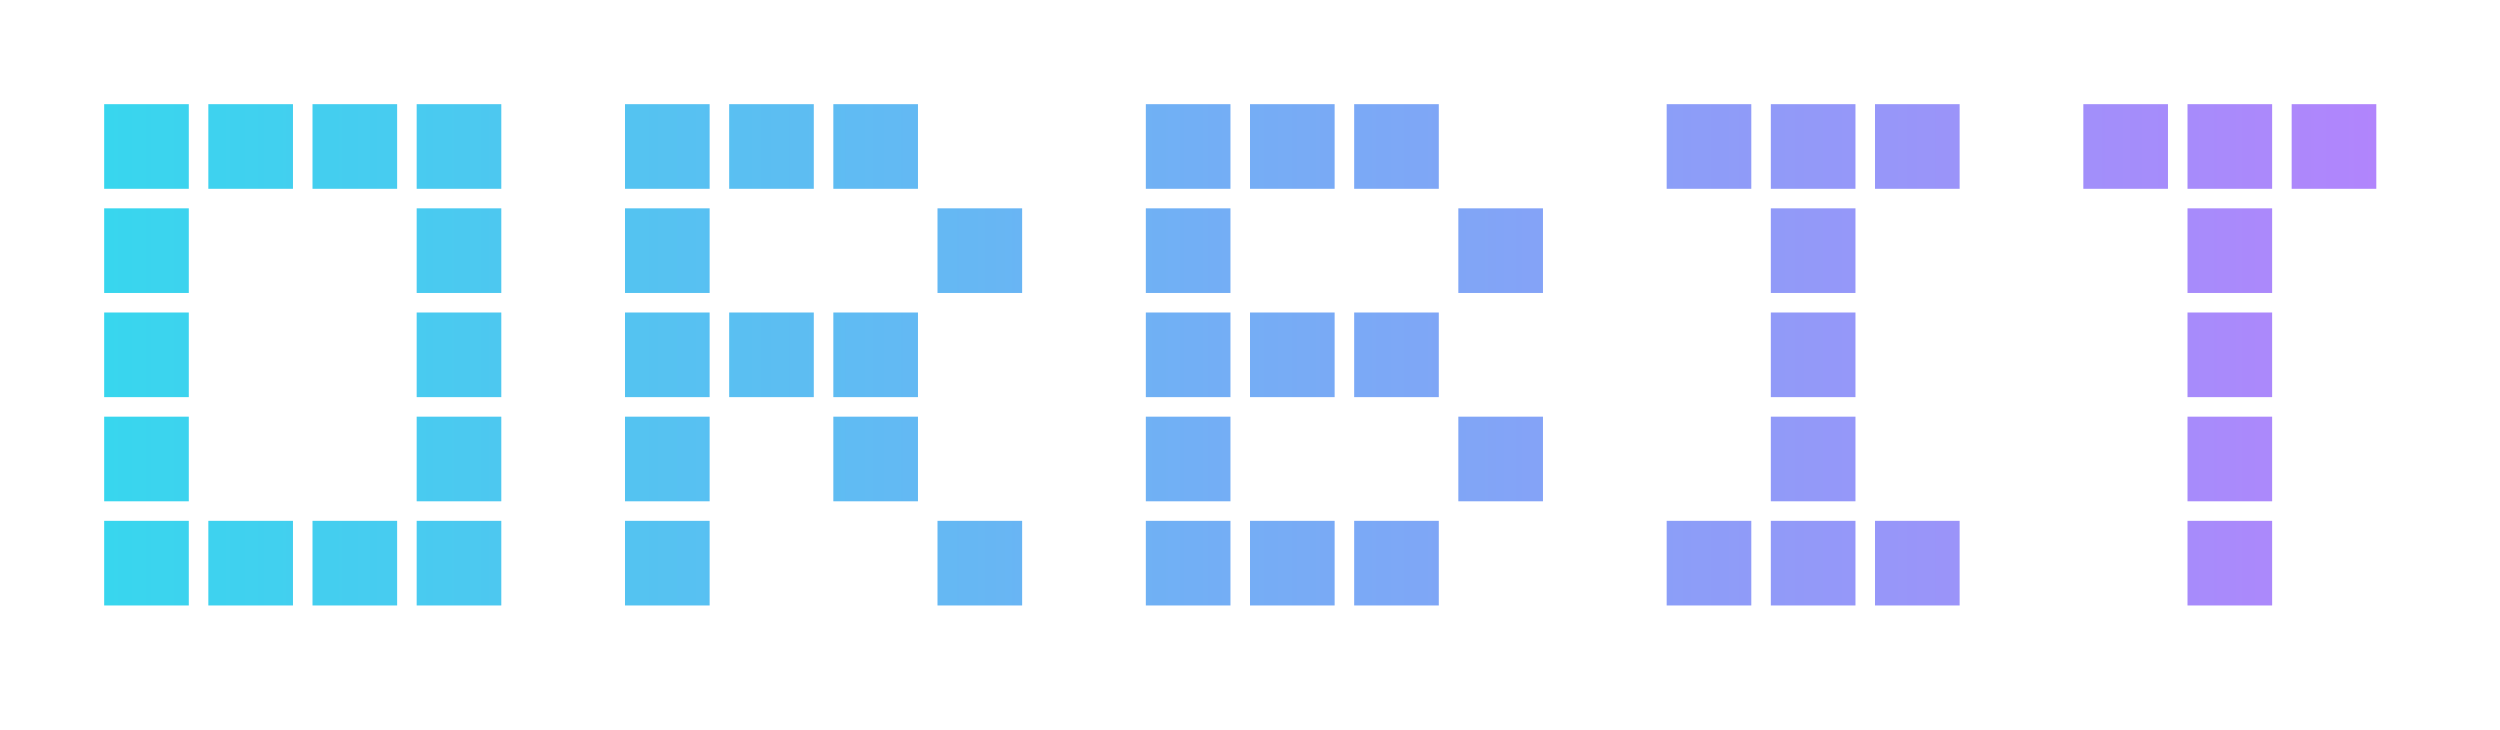
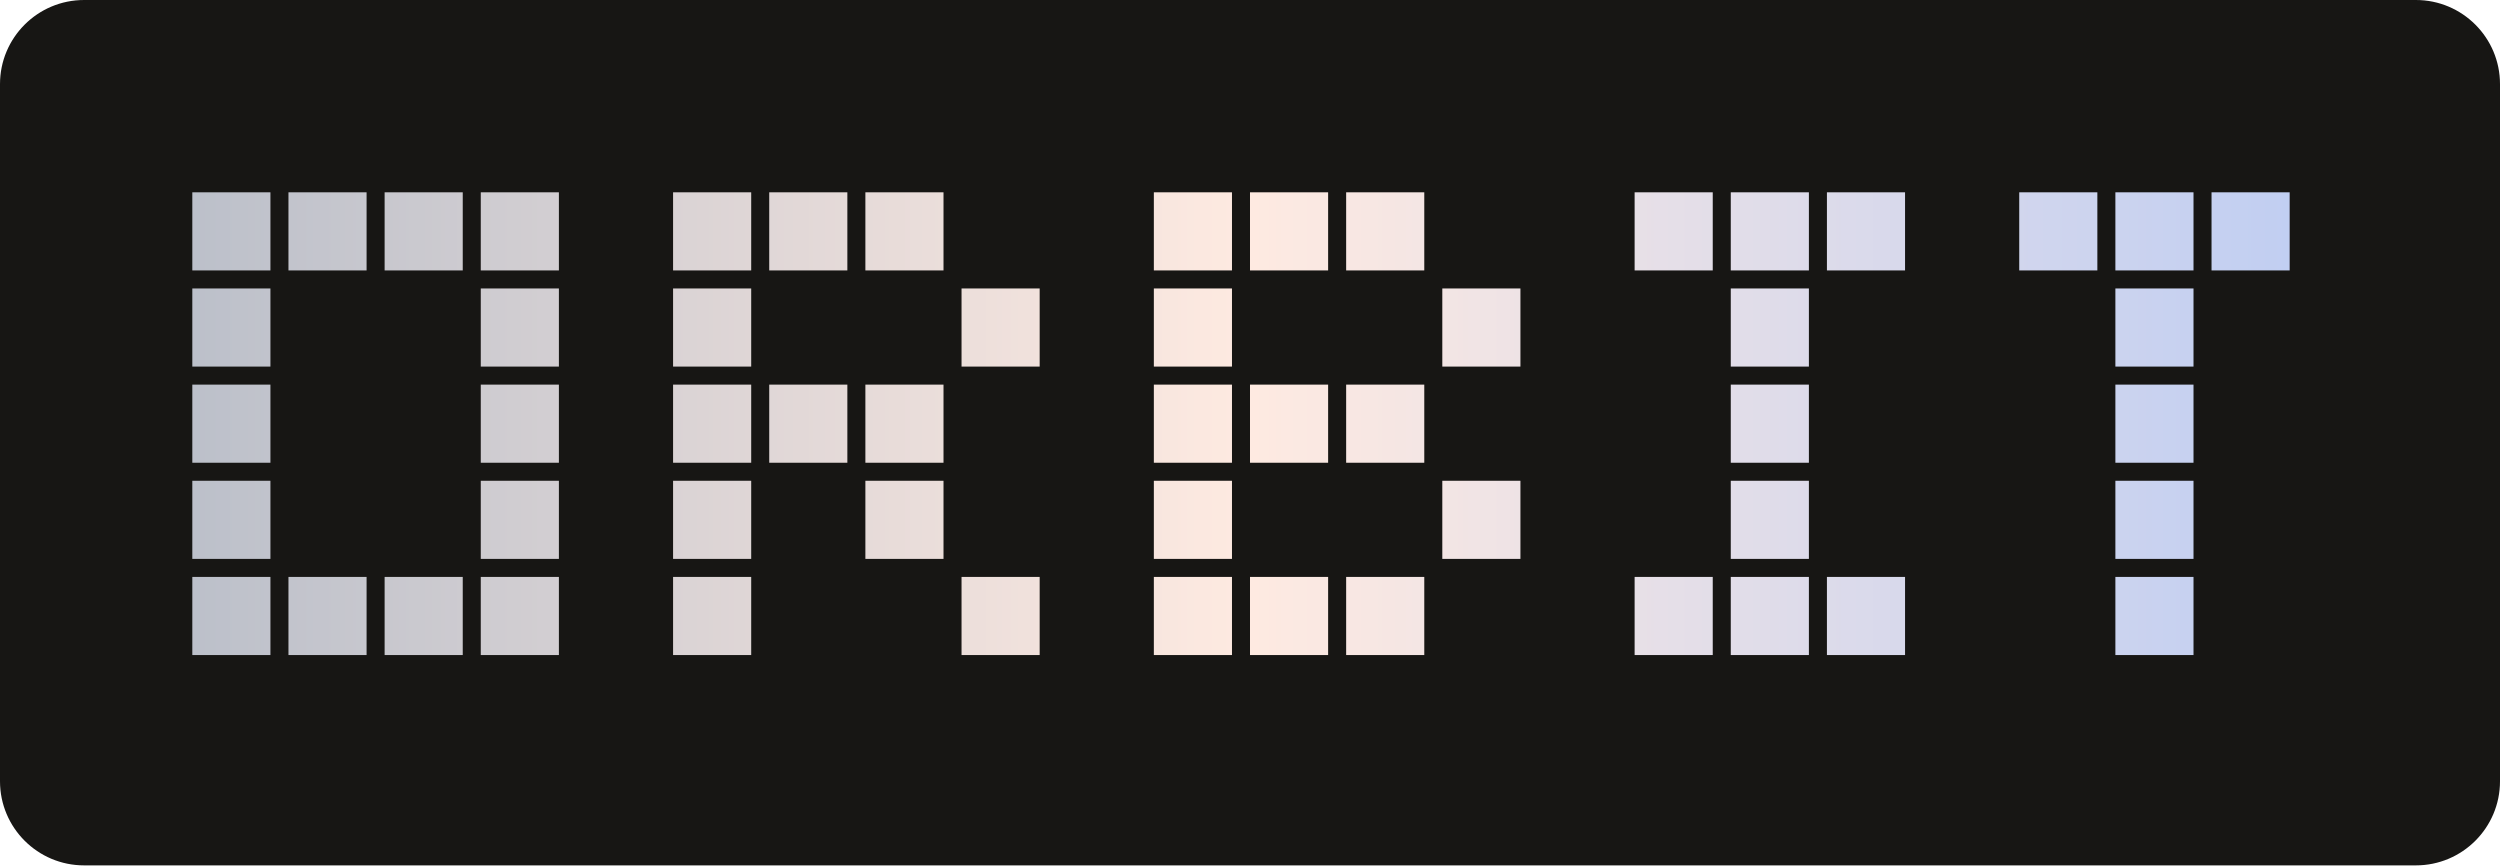
- <svg xmlns="http://www.w3.org/2000/svg" viewBox="0 0 384 112" width="384" height="112" role="img" aria-label="Orbit">
+ <svg xmlns="http://www.w3.org/2000/svg" viewBox="0 0 416 144" width="416" height="144" role="img" aria-label="Orbit">
  <defs>
-     <linearGradient id="ramp" gradientUnits="userSpaceOnUse" x1="16" y1="0" x2="368" y2="0">
-       <stop offset="0" stop-color="rgb(56,214,238)" />
-       <stop offset="1" stop-color="rgb(178,132,252)" />
+     <linearGradient id="ramp" gradientUnits="userSpaceOnUse" x1="32" y1="0" x2="384" y2="0">
+       <stop offset="0" stop-color="rgb(188,192,202)" />
+       <stop offset="0.5" stop-color="rgb(254,234,225)" />
+       <stop offset="1" stop-color="rgb(192,206,242)" />
    </linearGradient>
  </defs>
+   <rect x="0" y="0" width="416" height="144" rx="14" fill="#171614" />
  <g fill="url(#ramp)">
-     <rect x="16" y="16" width="13" height="13" />
-     <rect x="32" y="16" width="13" height="13" />
-     <rect x="48" y="16" width="13" height="13" />
-     <rect x="64" y="16" width="13" height="13" />
-     <rect x="96" y="16" width="13" height="13" />
-     <rect x="112" y="16" width="13" height="13" />
-     <rect x="128" y="16" width="13" height="13" />
-     <rect x="176" y="16" width="13" height="13" />
-     <rect x="192" y="16" width="13" height="13" />
-     <rect x="208" y="16" width="13" height="13" />
-     <rect x="256" y="16" width="13" height="13" />
-     <rect x="272" y="16" width="13" height="13" />
-     <rect x="288" y="16" width="13" height="13" />
-     <rect x="320" y="16" width="13" height="13" />
-     <rect x="336" y="16" width="13" height="13" />
-     <rect x="352" y="16" width="13" height="13" />
-     <rect x="16" y="32" width="13" height="13" />
+     <rect x="32" y="32" width="13" height="13" />
+     <rect x="48" y="32" width="13" height="13" />
    <rect x="64" y="32" width="13" height="13" />
-     <rect x="96" y="32" width="13" height="13" />
+     <rect x="80" y="32" width="13" height="13" />
+     <rect x="112" y="32" width="13" height="13" />
+     <rect x="128" y="32" width="13" height="13" />
    <rect x="144" y="32" width="13" height="13" />
-     <rect x="176" y="32" width="13" height="13" />
+     <rect x="192" y="32" width="13" height="13" />
+     <rect x="208" y="32" width="13" height="13" />
    <rect x="224" y="32" width="13" height="13" />
    <rect x="272" y="32" width="13" height="13" />
+     <rect x="288" y="32" width="13" height="13" />
+     <rect x="304" y="32" width="13" height="13" />
    <rect x="336" y="32" width="13" height="13" />
-     <rect x="16" y="48" width="13" height="13" />
-     <rect x="64" y="48" width="13" height="13" />
-     <rect x="96" y="48" width="13" height="13" />
+     <rect x="352" y="32" width="13" height="13" />
+     <rect x="368" y="32" width="13" height="13" />
+     <rect x="32" y="48" width="13" height="13" />
+     <rect x="80" y="48" width="13" height="13" />
    <rect x="112" y="48" width="13" height="13" />
-     <rect x="128" y="48" width="13" height="13" />
-     <rect x="176" y="48" width="13" height="13" />
+     <rect x="160" y="48" width="13" height="13" />
    <rect x="192" y="48" width="13" height="13" />
-     <rect x="208" y="48" width="13" height="13" />
-     <rect x="272" y="48" width="13" height="13" />
-     <rect x="336" y="48" width="13" height="13" />
-     <rect x="16" y="64" width="13" height="13" />
-     <rect x="64" y="64" width="13" height="13" />
-     <rect x="96" y="64" width="13" height="13" />
+     <rect x="240" y="48" width="13" height="13" />
+     <rect x="288" y="48" width="13" height="13" />
+     <rect x="352" y="48" width="13" height="13" />
+     <rect x="32" y="64" width="13" height="13" />
+     <rect x="80" y="64" width="13" height="13" />
+     <rect x="112" y="64" width="13" height="13" />
    <rect x="128" y="64" width="13" height="13" />
-     <rect x="176" y="64" width="13" height="13" />
+     <rect x="144" y="64" width="13" height="13" />
+     <rect x="192" y="64" width="13" height="13" />
+     <rect x="208" y="64" width="13" height="13" />
    <rect x="224" y="64" width="13" height="13" />
-     <rect x="272" y="64" width="13" height="13" />
-     <rect x="336" y="64" width="13" height="13" />
-     <rect x="16" y="80" width="13" height="13" />
+     <rect x="288" y="64" width="13" height="13" />
+     <rect x="352" y="64" width="13" height="13" />
    <rect x="32" y="80" width="13" height="13" />
-     <rect x="48" y="80" width="13" height="13" />
-     <rect x="64" y="80" width="13" height="13" />
-     <rect x="96" y="80" width="13" height="13" />
+     <rect x="80" y="80" width="13" height="13" />
+     <rect x="112" y="80" width="13" height="13" />
    <rect x="144" y="80" width="13" height="13" />
-     <rect x="176" y="80" width="13" height="13" />
    <rect x="192" y="80" width="13" height="13" />
-     <rect x="208" y="80" width="13" height="13" />
-     <rect x="256" y="80" width="13" height="13" />
-     <rect x="272" y="80" width="13" height="13" />
+     <rect x="240" y="80" width="13" height="13" />
    <rect x="288" y="80" width="13" height="13" />
-     <rect x="336" y="80" width="13" height="13" />
+     <rect x="352" y="80" width="13" height="13" />
+     <rect x="32" y="96" width="13" height="13" />
+     <rect x="48" y="96" width="13" height="13" />
+     <rect x="64" y="96" width="13" height="13" />
+     <rect x="80" y="96" width="13" height="13" />
+     <rect x="112" y="96" width="13" height="13" />
+     <rect x="160" y="96" width="13" height="13" />
+     <rect x="192" y="96" width="13" height="13" />
+     <rect x="208" y="96" width="13" height="13" />
+     <rect x="224" y="96" width="13" height="13" />
+     <rect x="272" y="96" width="13" height="13" />
+     <rect x="288" y="96" width="13" height="13" />
+     <rect x="304" y="96" width="13" height="13" />
+     <rect x="352" y="96" width="13" height="13" />
  </g>
</svg>
